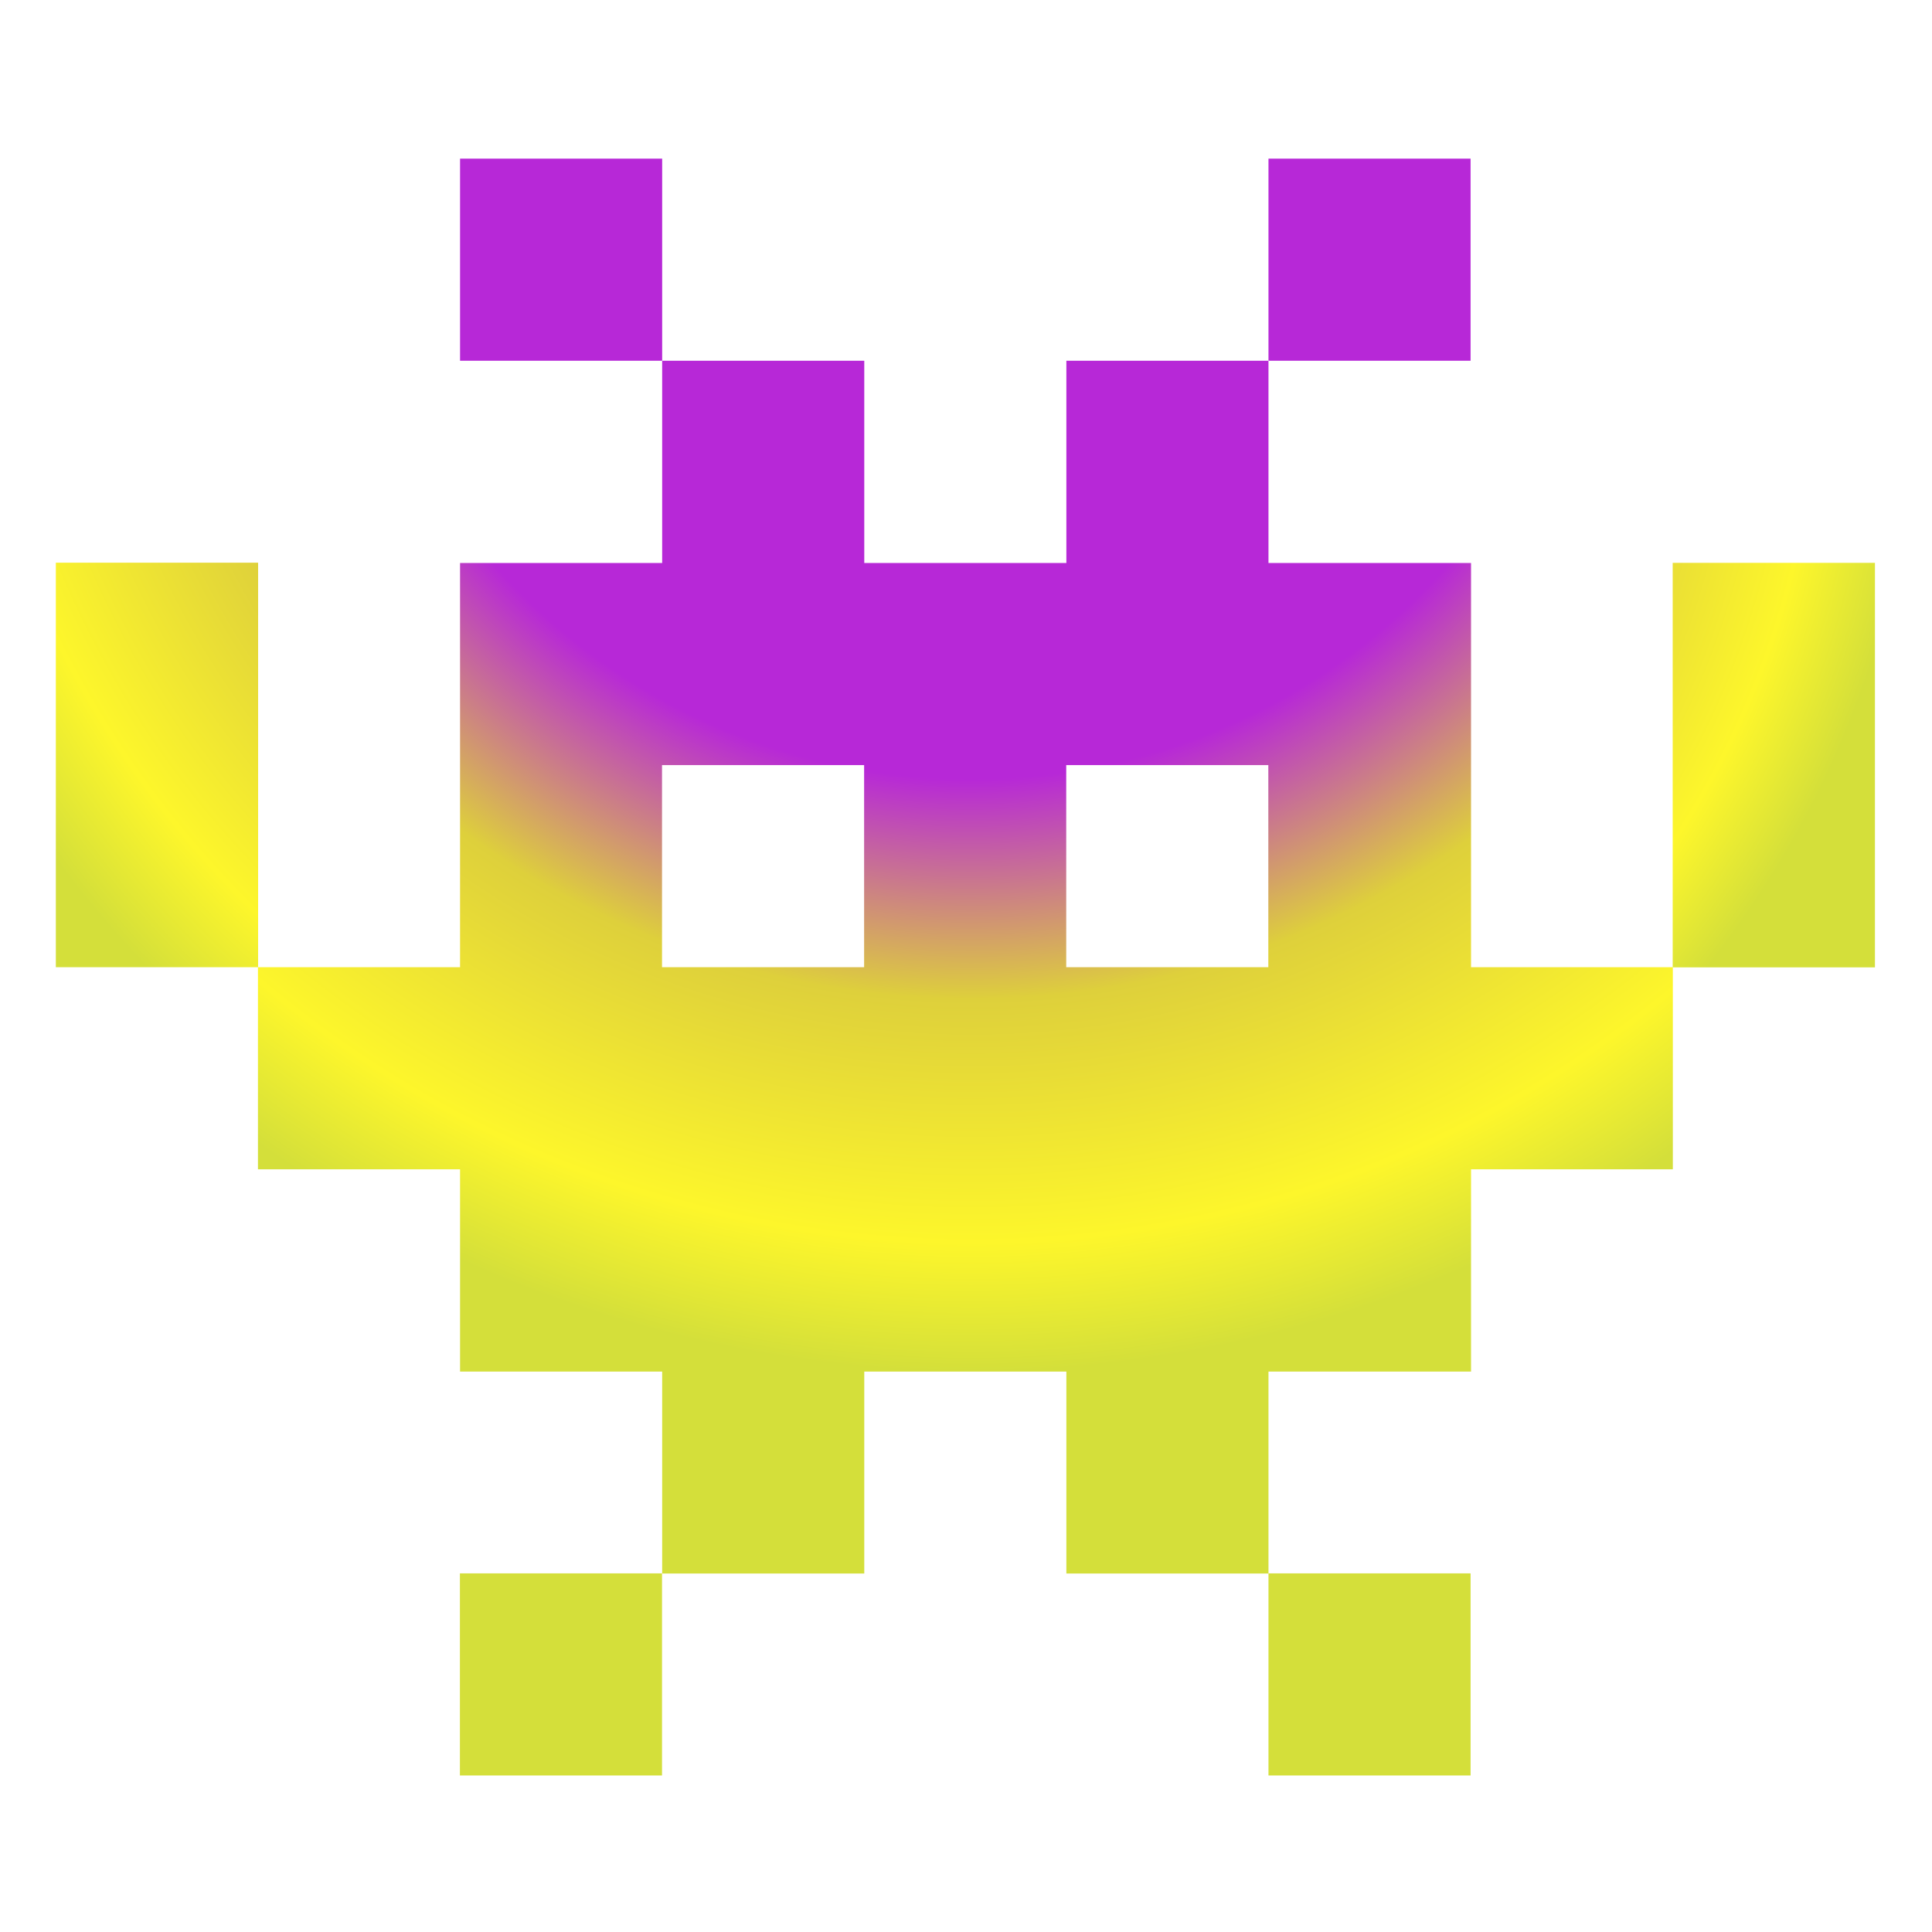
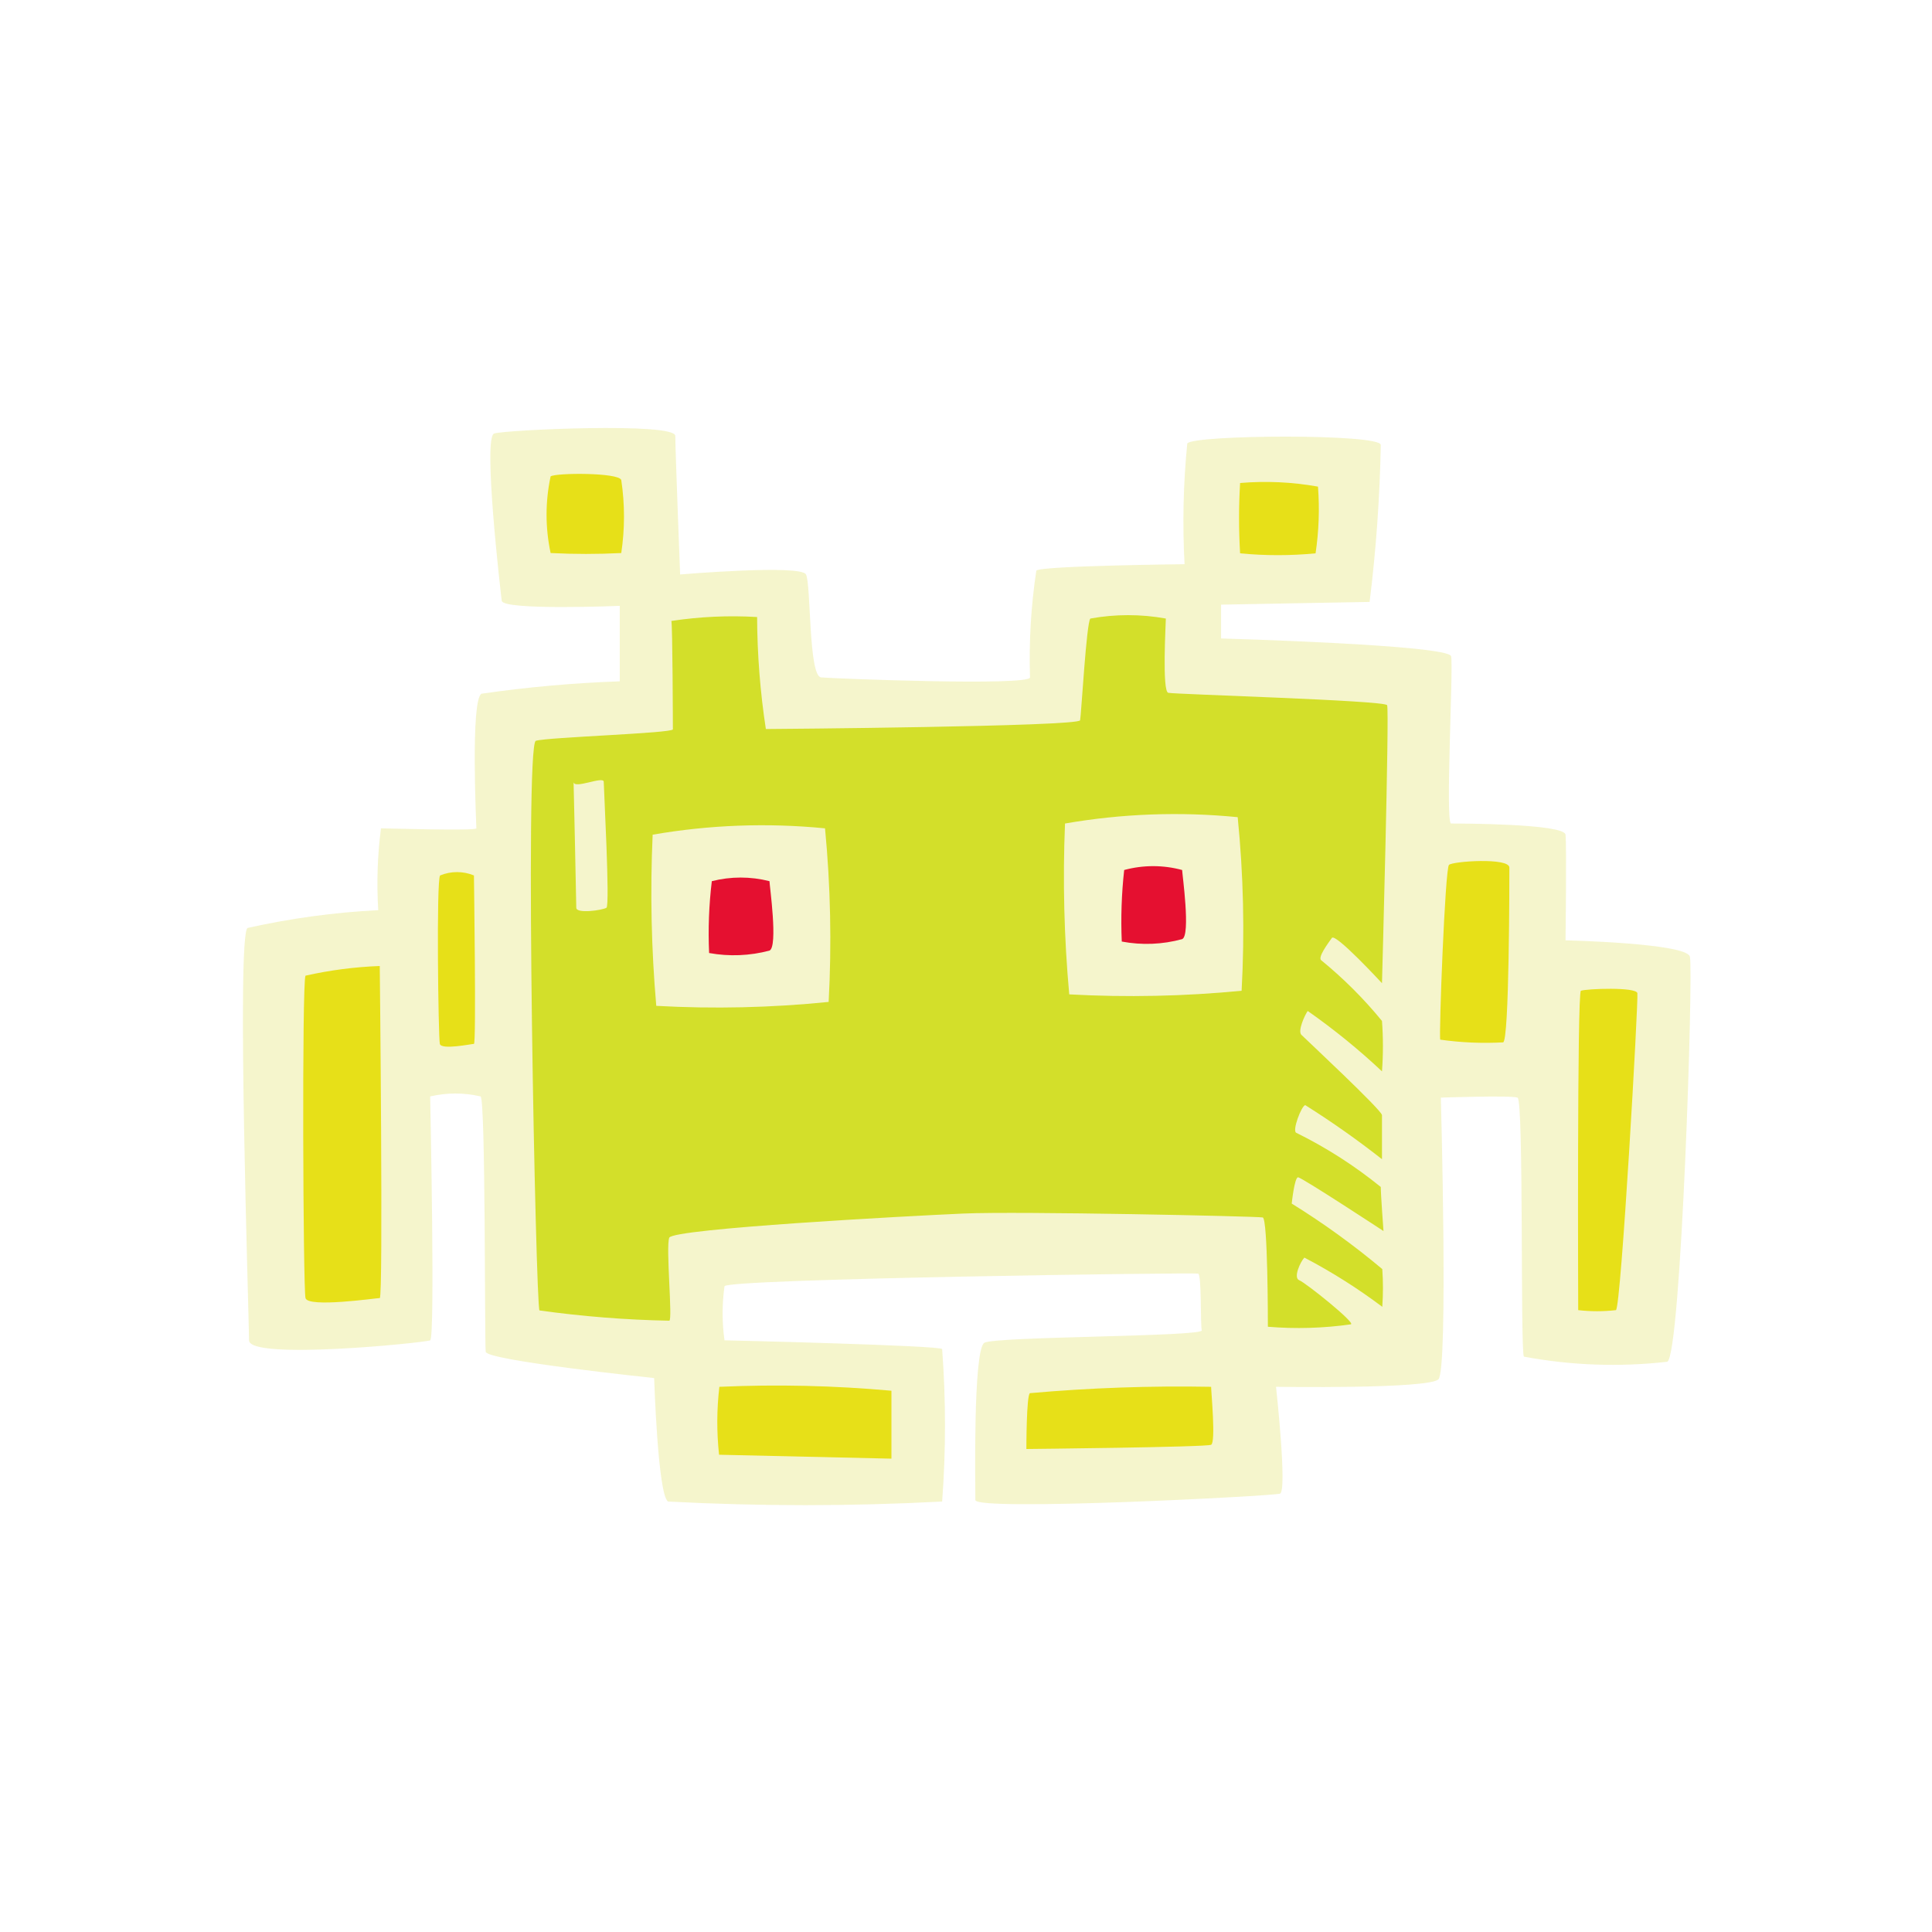
- <svg xmlns="http://www.w3.org/2000/svg" width="173px" height="173px" viewBox="0 0 128 128" aria-hidden="true" role="img" class="iconify iconify--noto" preserveAspectRatio="xMidYMid meet" fill="#000000">
+ <svg xmlns="http://www.w3.org/2000/svg" width="177px" height="177px" viewBox="0 0 64 64" fill="#000000">
  <g id="SVGRepo_bgCarrier" stroke-width="0" />
  <g id="SVGRepo_tracerCarrier" stroke-linecap="round" stroke-linejoin="round" />
  <g id="SVGRepo_iconCarrier">
-     <path fill="#d4df3a" d="M30.47 104.24h13.39v13.39H30.47z" />
-     <path fill="#d4df3a" d="M84.04 104.24h13.39v13.39H84.04z" />
-     <path fill="#b728d7" d="M30.48 10.51h13.39V23.9H30.48z" />
-     <path fill="#b728d7" d="M84.04 10.51h13.39V23.9H84.04z" />
-     <radialGradient id="IconifyId17ecdb2904d178eab5528" cx="64.344" cy="9.403" r="83.056" gradientUnits="userSpaceOnUse">
-       <stop offset=".508" stop-color="#b728d7" />
-       <stop offset=".684" stop-color="#ded03b" />
-       <stop offset=".878" stop-color="#fdf62b" />
-       <stop offset=".981" stop-color="#d4df3a" />
-     </radialGradient>
-     <path d="M97.46 64.08V37.3H84.04V23.9H70.65v13.4H57.26V23.9H43.87v13.4H30.48v26.78H17.09v13.39h13.39v13.4h13.39v13.38h13.39V90.87h13.39v13.38h13.39V90.87h13.42v-13.4h13.37V64.08H97.46zm-40.21 0H43.86V50.69h13.39v13.39zm26.78 0H70.64V50.69h13.39v13.39z" fill="url(#IconifyId17ecdb2904d178eab5528)" />
-     <radialGradient id="IconifyId17ecdb2904d178eab5529" cx="63.118" cy="24.114" r="65.281" gradientUnits="userSpaceOnUse">
-       <stop offset=".508" stop-color="#b728d7" />
-       <stop offset=".684" stop-color="#ded03b" />
-       <stop offset=".878" stop-color="#fdf62b" />
-       <stop offset=".981" stop-color="#d4df3a" />
-     </radialGradient>
-     <path fill="url(#IconifyId17ecdb2904d178eab5529)" d="M110.82 37.29h13.4v26.8h-13.4z" />
-     <radialGradient id="IconifyId17ecdb2904d178eab5530" cx="62.811" cy="13.081" r="75.09" gradientUnits="userSpaceOnUse">
-       <stop offset=".508" stop-color="#b728d7" />
-       <stop offset=".684" stop-color="#ded03b" />
-       <stop offset=".878" stop-color="#fdf62b" />
-       <stop offset=".981" stop-color="#d4df3a" />
-     </radialGradient>
-     <path fill="url(#IconifyId17ecdb2904d178eab5530)" d="M3.7 37.28h13.4v26.8H3.7z" />
+     <path d="m12.53 30.15a14.26 14.26 0 0 1 .09-2.71c.16 0 3.16.09 3.16 0s-.2-4.25.17-4.46a42.49 42.49 0 0 1 4.58-.41v-2.5s-3.87.16-3.91-.17-.63-5.42-.25-5.54 6-.38 6 .08.16 4.59.16 4.59 4-.34 4.17 0 .08 3.37.5 3.41 6.92.29 6.92 0a19.59 19.59 0 0 1 .21-3.54c.2-.16 4.91-.21 4.91-.21a26.21 26.21 0 0 1 .09-4c.2-.29 6.41-.33 6.41.05a49.43 49.43 0 0 1 -.37 5.2c-.17 0-4.92.09-4.92.09v1.12s7.54.21 7.62.59-.2 5.54 0 5.54 3.75 0 3.79.37 0 3.5 0 3.5 4 .09 4.12.54-.29 13.21-.75 13.42a16 16 0 0 1 -4.75-.17c-.12-.25 0-8.5-.21-8.58s-2.54 0-2.54 0 .25 9-.08 9.33-5.38.25-5.38.25.38 3.46.13 3.54-10.09.59-10.09.21-.08-5 .3-5.21 7.25-.2 7.2-.41 0-1.84-.12-1.88-15.69.17-15.69.42a6.42 6.42 0 0 0 0 1.79c.13 0 7.17.17 7.21.29a34.05 34.05 0 0 1 0 5.05 85.93 85.93 0 0 1 -9.08 0c-.34-.21-.46-4.09-.46-4.09s-5.54-.58-5.58-.87 0-8.34-.17-8.46a3.69 3.69 0 0 0 -1.67 0c0 .13.17 8 0 8.08s-6 .67-6 0-.42-13.4-.05-13.66a25.8 25.8 0 0 1 4.33-.59z" fill="#f5f5cc" />
+     <g fill="#e7e018">
+       <path d="m10.12 32.32a13.49 13.49 0 0 1 2.46-.32s.12 11 0 11-2.38.33-2.46 0-.12-10.47 0-10.68z" />
+       <path d="m14.58 29a1.47 1.47 0 0 1 1.12 0c0 .12.08 5.58 0 5.58s-1.08.21-1.13 0-.12-5.47.01-5.58z" />
+       <path d="m18.24 15.78c.18-.12 2.25-.13 2.34.12a8.13 8.13 0 0 1 0 2.42 23 23 0 0 1 -2.34 0 6.06 6.06 0 0 1 0-2.54z" />
+       <path d="m41.08 16a9.9 9.9 0 0 1 2.58.12 9.92 9.92 0 0 1 -.08 2.21 13 13 0 0 1 -2.5 0 19.4 19.4 0 0 1 0-2.33z" />
+     </g>
+     <path d="m22.24 20.57a13.52 13.52 0 0 1 2.84-.13 25.27 25.27 0 0 0 .29 3.71c.16 0 10.37-.08 10.41-.29s.21-3.25.34-3.37a7 7 0 0 1 2.5 0c0 .16-.13 2.41.08 2.46s7.17.25 7.25.41-.17 9.21-.17 9.21-1.54-1.67-1.66-1.5-.5.67-.34.75a14.21 14.21 0 0 1 2 2 11.15 11.15 0 0 1 0 1.67 22.17 22.17 0 0 0 -2.46-2c-.09.12-.34.66-.21.79s2.67 2.5 2.67 2.66 0 1.46 0 1.46a29.93 29.93 0 0 0 -2.54-1.79c-.12 0-.46.88-.29.92a14.88 14.88 0 0 1 2.79 1.79c0 .25.09 1.46.09 1.46s-2.71-1.78-2.83-1.78-.21.87-.21.87a25.8 25.8 0 0 1 3 2.17 8.81 8.81 0 0 1 0 1.25 18.78 18.78 0 0 0 -2.58-1.63c-.13.13-.38.67-.17.75s1.88 1.42 1.71 1.46a12.26 12.26 0 0 1 -2.75.08c0-.16 0-3.58-.17-3.62s-8.08-.21-9.91-.13-9.63.5-9.75.8.12 2.75 0 2.75a36 36 0 0 1 -4.3-.34c-.12-.16-.5-18.75-.12-18.87s4.54-.25 4.54-.38-.01-3.47-.05-3.59z" fill="#d3df2a" />
+     <path d="m21.62 27.65a21.2 21.2 0 0 1 5.71-.21 38.53 38.53 0 0 1 .12 5.75 36.53 36.53 0 0 1 -5.71.13 43.08 43.08 0 0 1 -.12-5.67z" fill="#f5f5cc" />
+     <path d="m23.58 29.19a3.86 3.86 0 0 1 1.91 0c0 .13.29 2.17 0 2.3a4.59 4.59 0 0 1 -2 .08 14.46 14.46 0 0 1 .09-2.38z" fill="#e51030" />
+     <path d="m35.28 27.28a21.23 21.23 0 0 1 5.72-.21 37.28 37.28 0 0 1 .13 5.75 37.8 37.8 0 0 1 -5.71.12 43 43 0 0 1 -.14-5.66z" fill="#f5f5cc" />
+     <path d="m37.24 28.82a3.67 3.67 0 0 1 1.92 0c0 .12.29 2.17 0 2.29a4.44 4.44 0 0 1 -2 .08 15.54 15.54 0 0 1 .08-2.37z" fill="#e51030" />
+     <path d="m19 25.9c0 .26 1-.21 1 0s.21 4.09.09 4.17-1 .21-1 0-.09-4.25-.09-4.17z" fill="#f5f5cc" />
+     <path d="m48 28.65c.12-.12 2-.25 2 .09s0 5.79-.21 5.79a10.7 10.7 0 0 1 -2.08-.09c-.05-.12.16-5.7.29-5.79z" fill="#e7e018" />
+     <path d="m52.37 32.82c.2-.07 1.83-.13 1.87.08s-.54 10.42-.71 10.5a5.45 5.45 0 0 1 -1.25 0s-.04-10.54.09-10.58z" fill="#e7e018" />
+     <path d="m23.83 45.94a42.27 42.27 0 0 1 5.7.13v2.25l-5.71-.13a10 10 0 0 1 .01-2.25z" fill="#e7e018" />
+     <path d="m34.12 46.15a56.06 56.06 0 0 1 6-.21c0 .17.16 1.84 0 1.92s-6.12.14-6.12.14 0-1.81.12-1.85z" fill="#e7e018" />
  </g>
</svg>
